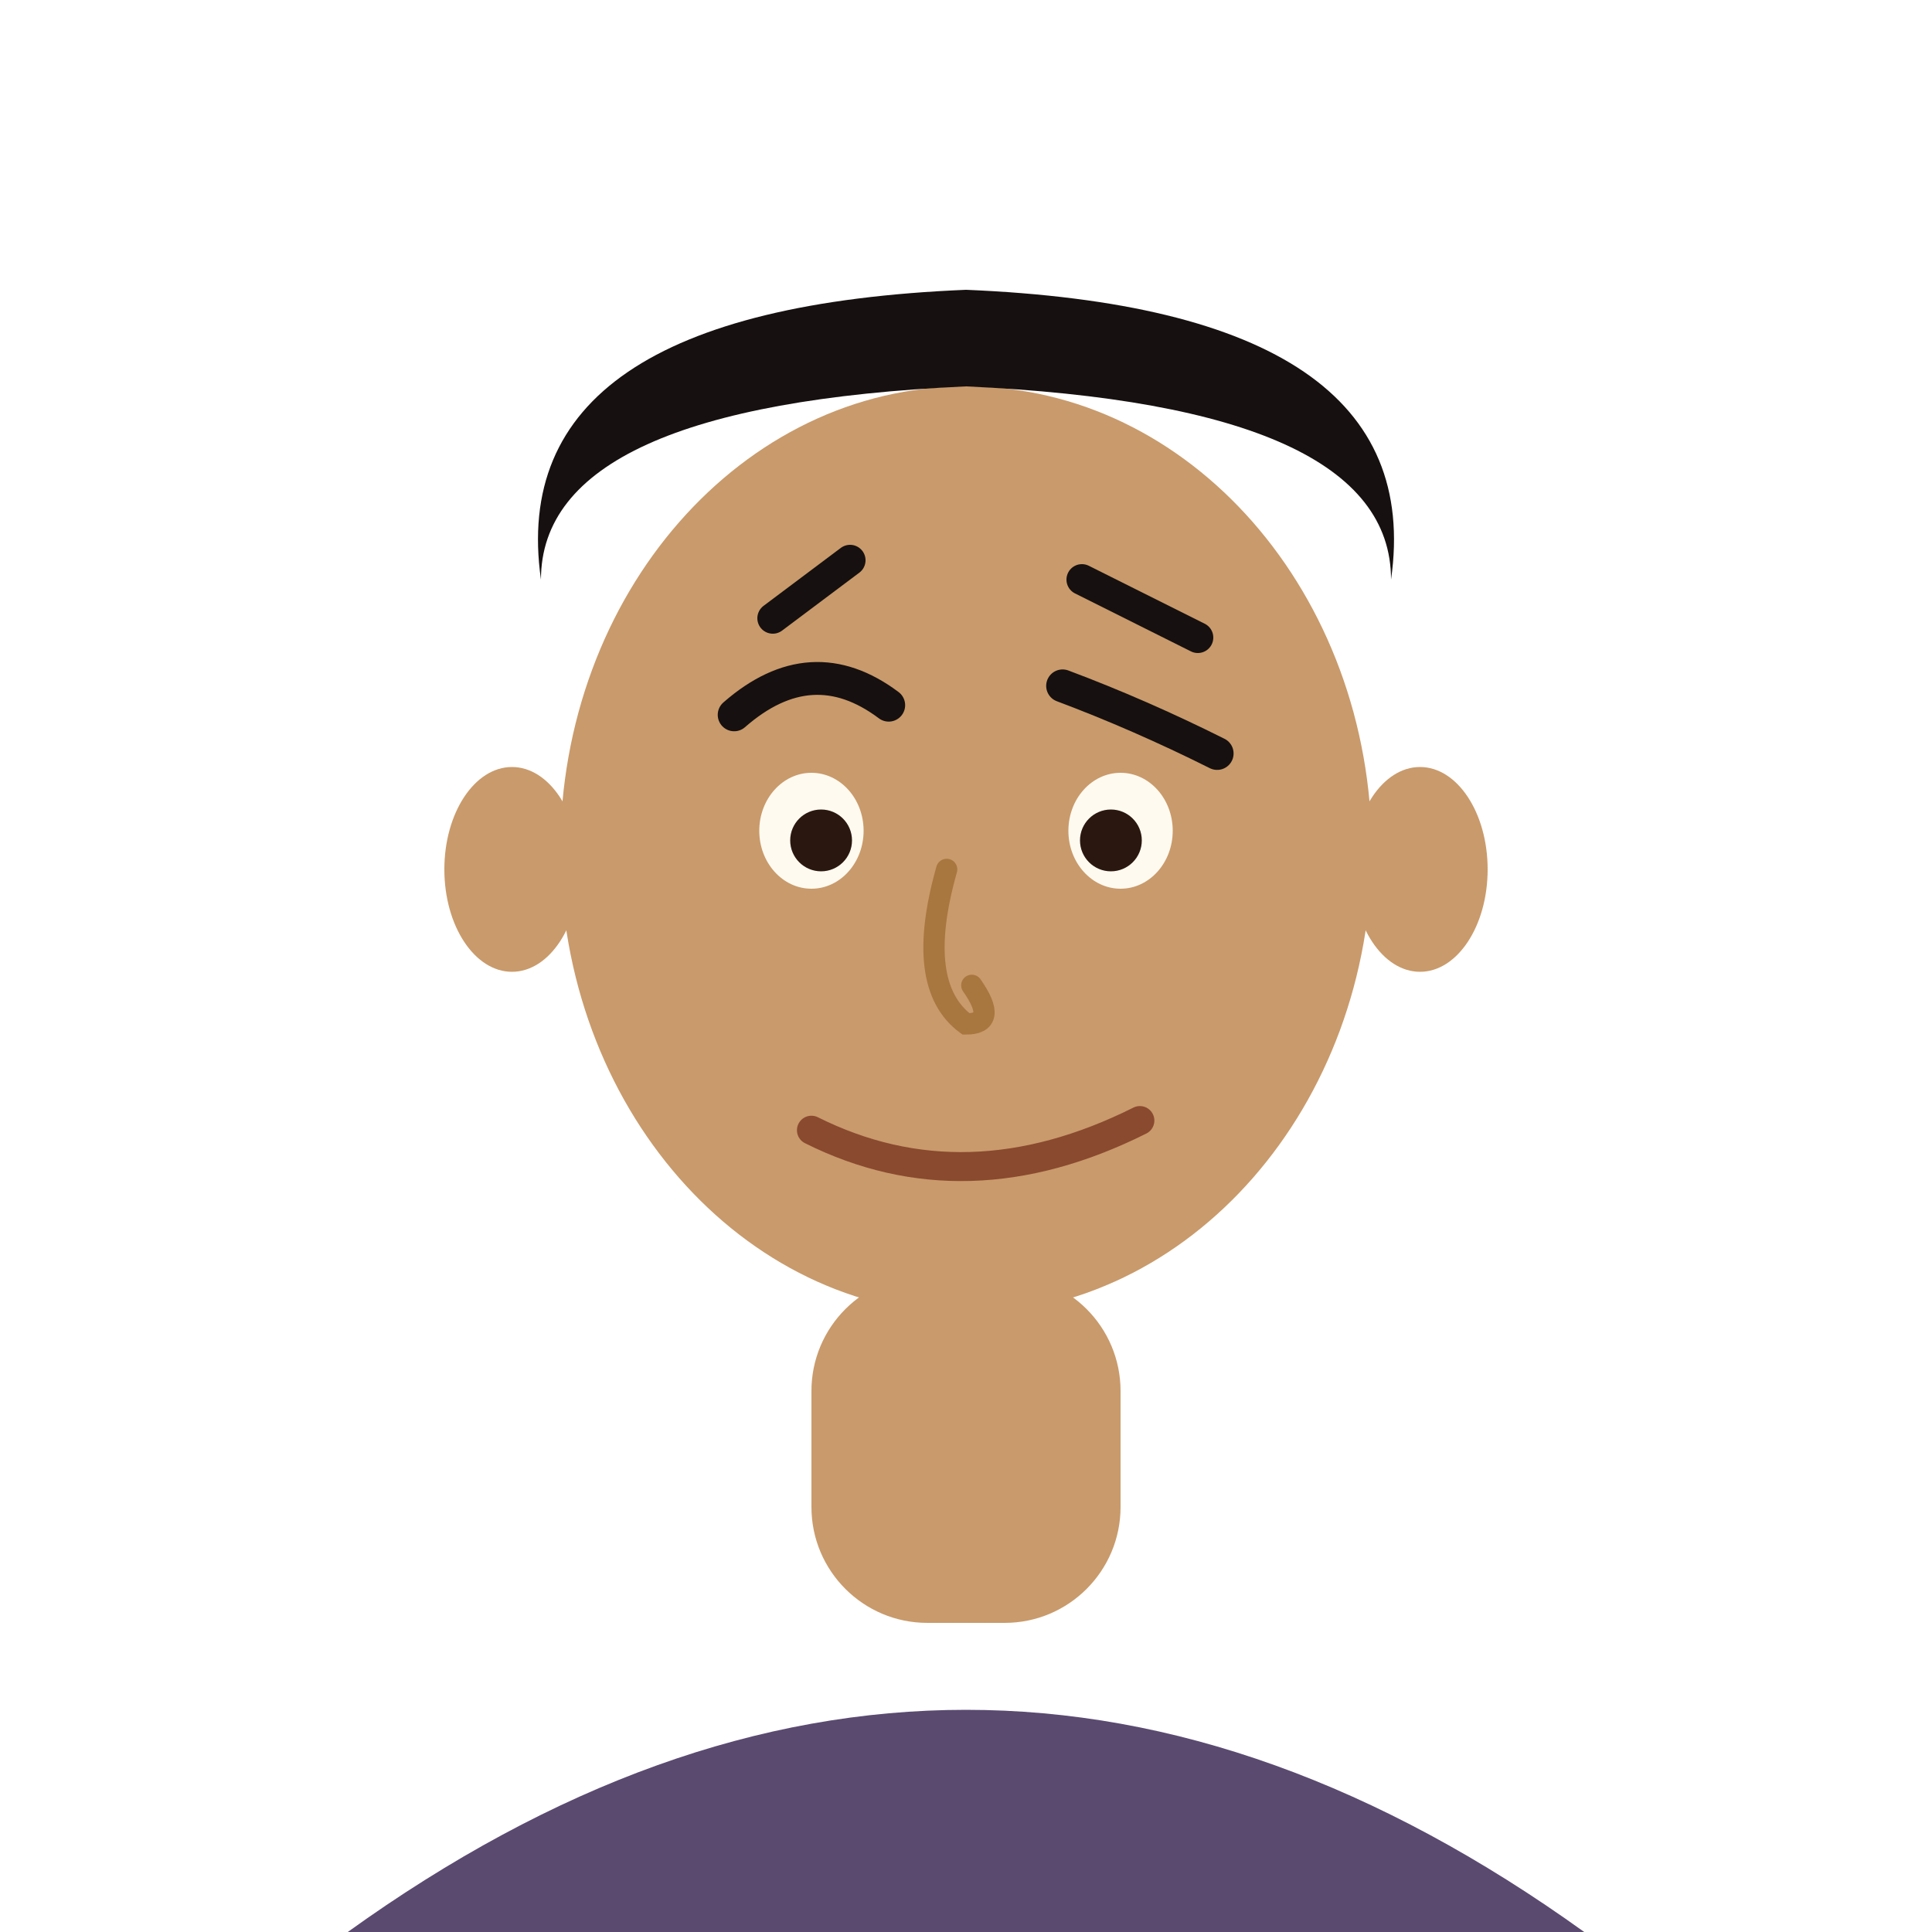
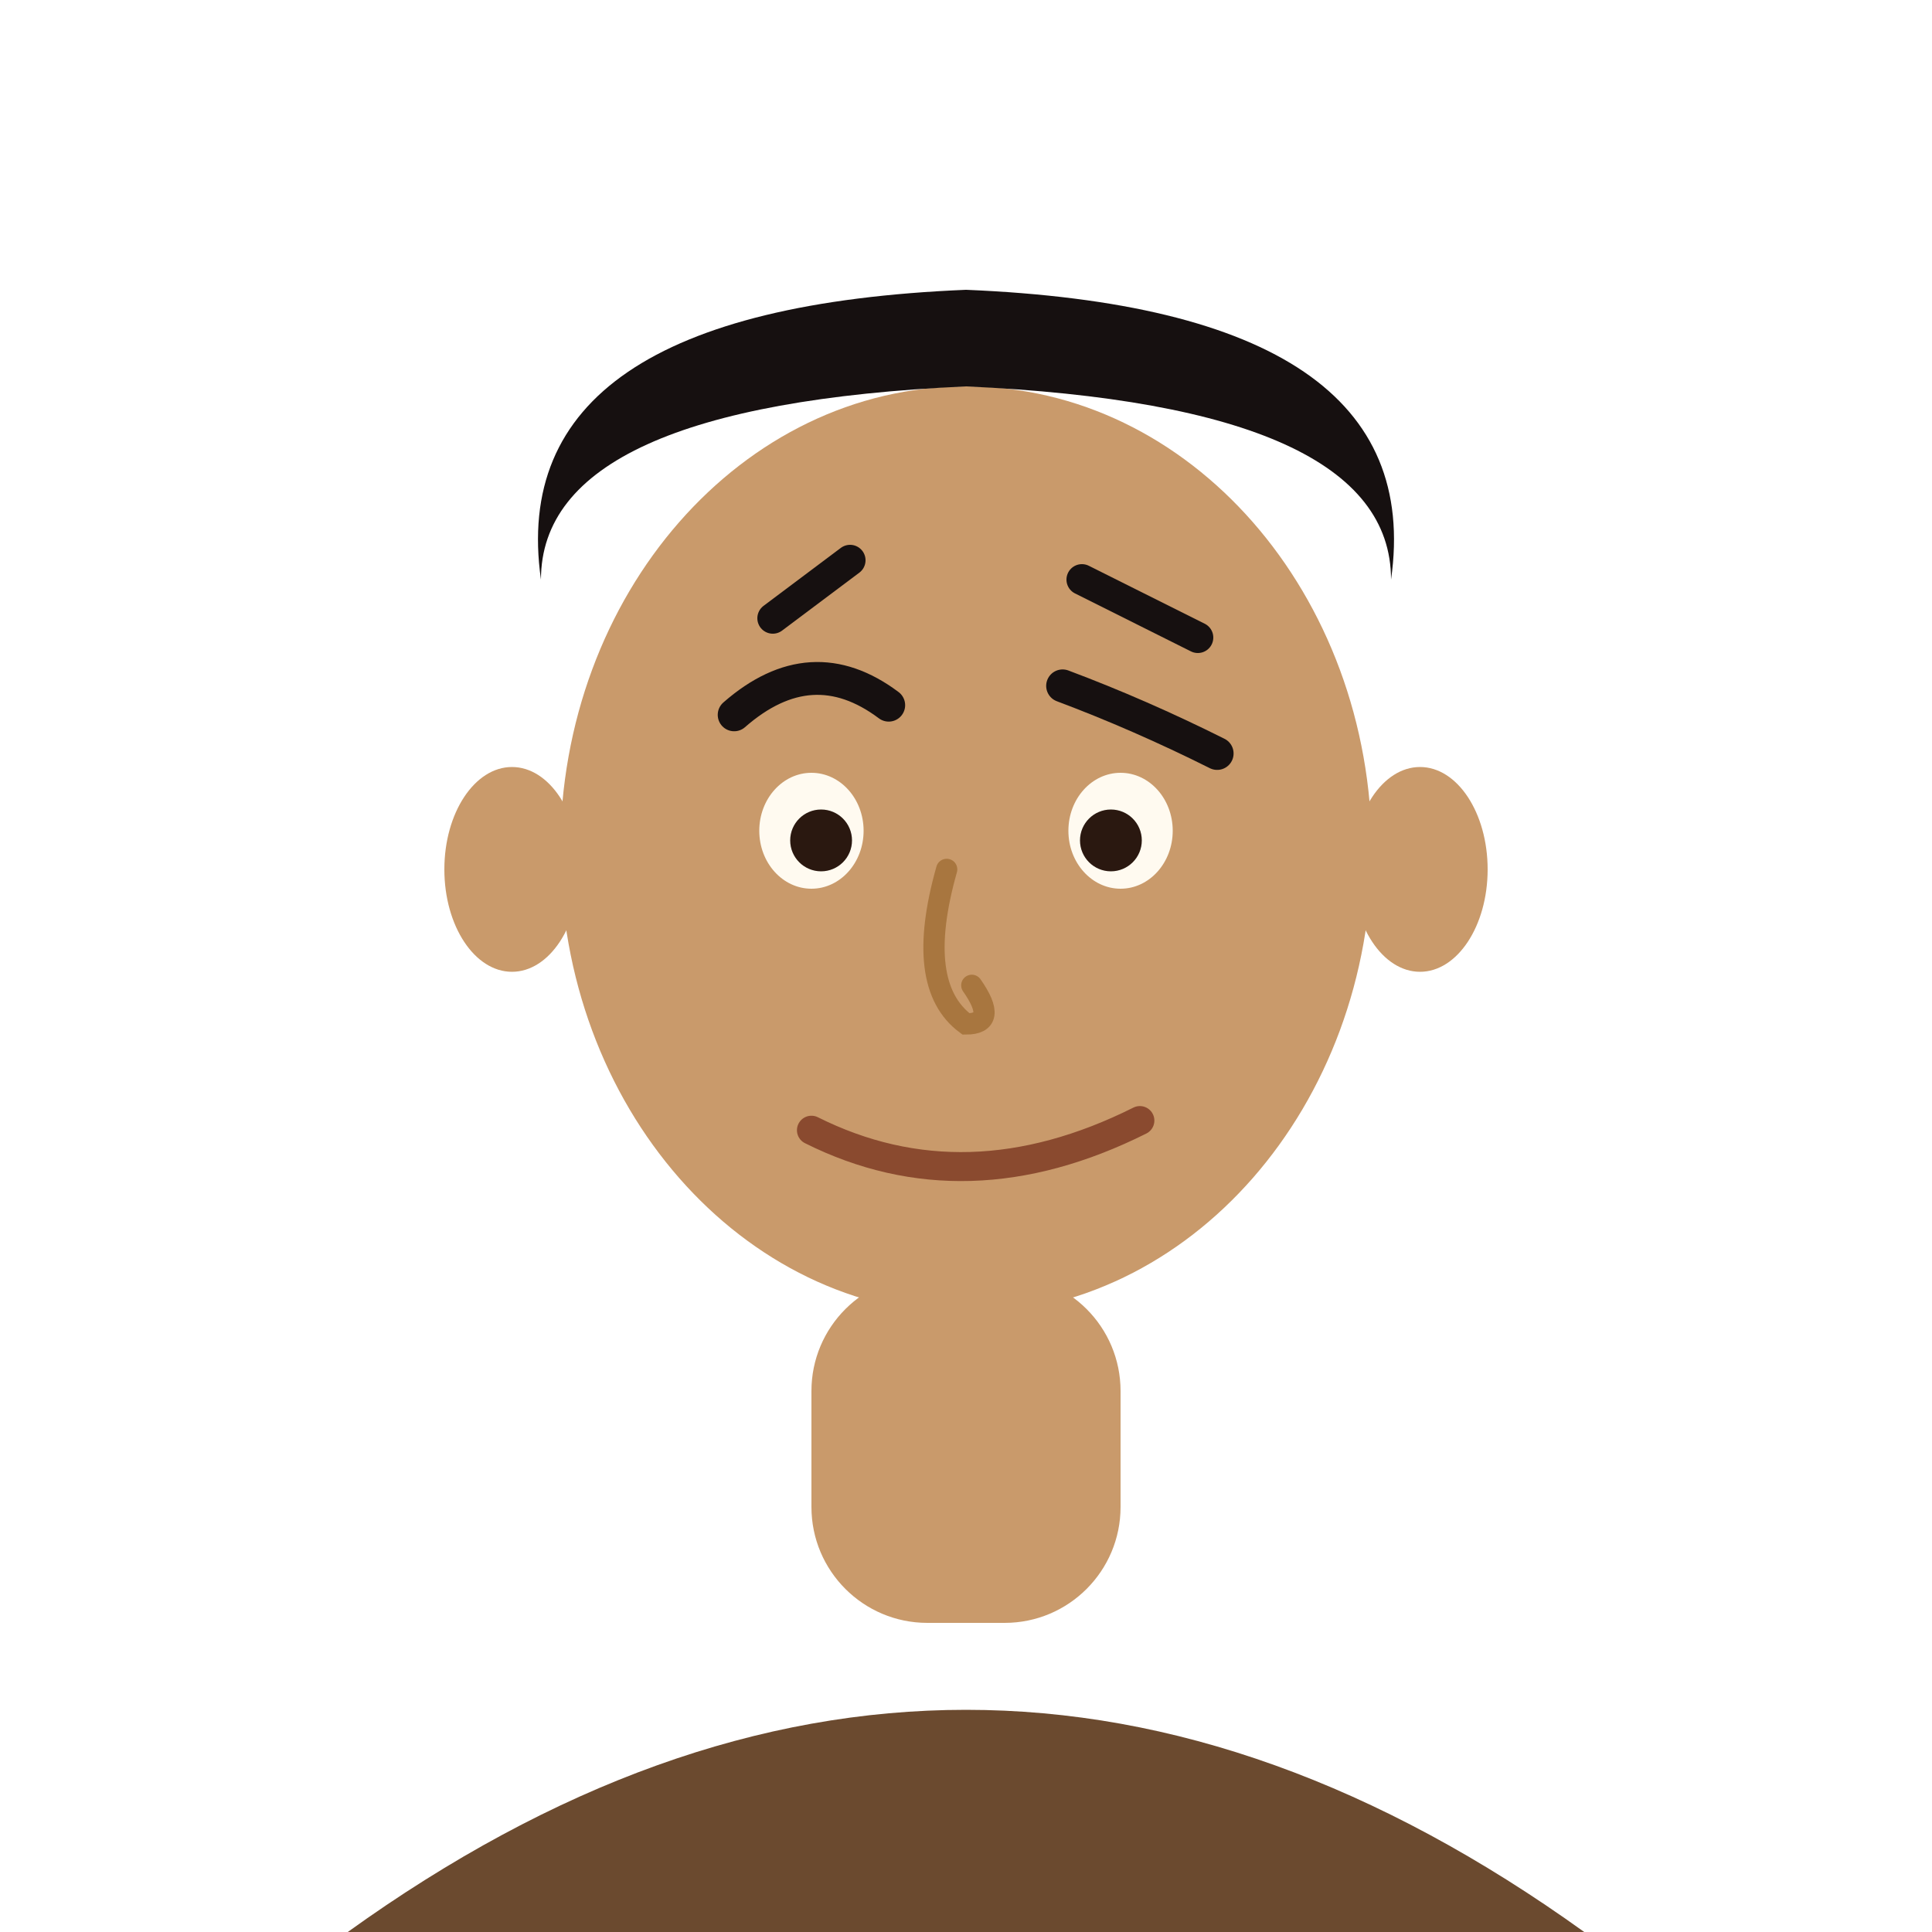
<svg xmlns="http://www.w3.org/2000/svg" viewBox="0 0 100 100">
-   <path d="M18 100 Q50 77 82 100 Z" fill="#5a4a70" />
+   <path d="M18 100 Q50 77 82 100 Z" fill="#6b4a2f" />
  <rect x="42" y="66" width="16" height="18" rx="6" fill="#c99a6b" />
  <ellipse cx="50" cy="44" rx="21" ry="24" fill="#c99a6b" />
  <ellipse cx="26.5" cy="45" rx="3.5" ry="5.3" fill="#c99a6b" />
  <ellipse cx="73.5" cy="45" rx="3.5" ry="5.3" fill="#c99a6b" />
  <path d="M28 30 Q26 16 50 15 Q74 16 72 30 Q72 21 50 20 Q28 21 28 30 Z" fill="#161010" />
  <path d="M40 32 L44 29" stroke="#161010" stroke-width="1.6" fill="none" stroke-linecap="round" />
  <path d="M56 30 L62 33" stroke="#161010" stroke-width="1.6" fill="none" stroke-linecap="round" />
  <path d="M38 37 Q42 33.5 46 36.5" stroke="#161010" stroke-width="1.7" fill="none" stroke-linecap="round" />
  <path d="M55 35.5 Q59 37 63 39" stroke="#161010" stroke-width="1.7" fill="none" stroke-linecap="round" />
  <ellipse cx="42" cy="43" rx="2.7" ry="3" fill="#fffaf0" />
  <circle cx="42.5" cy="43.5" r="1.6" fill="#2a1810" />
  <ellipse cx="58" cy="43" rx="2.7" ry="3" fill="#fffaf0" />
  <circle cx="57.5" cy="43.5" r="1.6" fill="#2a1810" />
  <path d="M49 45 Q47.3 51 50 53 Q51.7 53 50.3 51" stroke="#a8763f" stroke-width="1.1" fill="none" stroke-linecap="round" />
  <path d="M42 58.5 Q50 62.5 59 58" stroke="#8a4a2f" stroke-width="1.5" fill="none" stroke-linecap="round" />
</svg>
